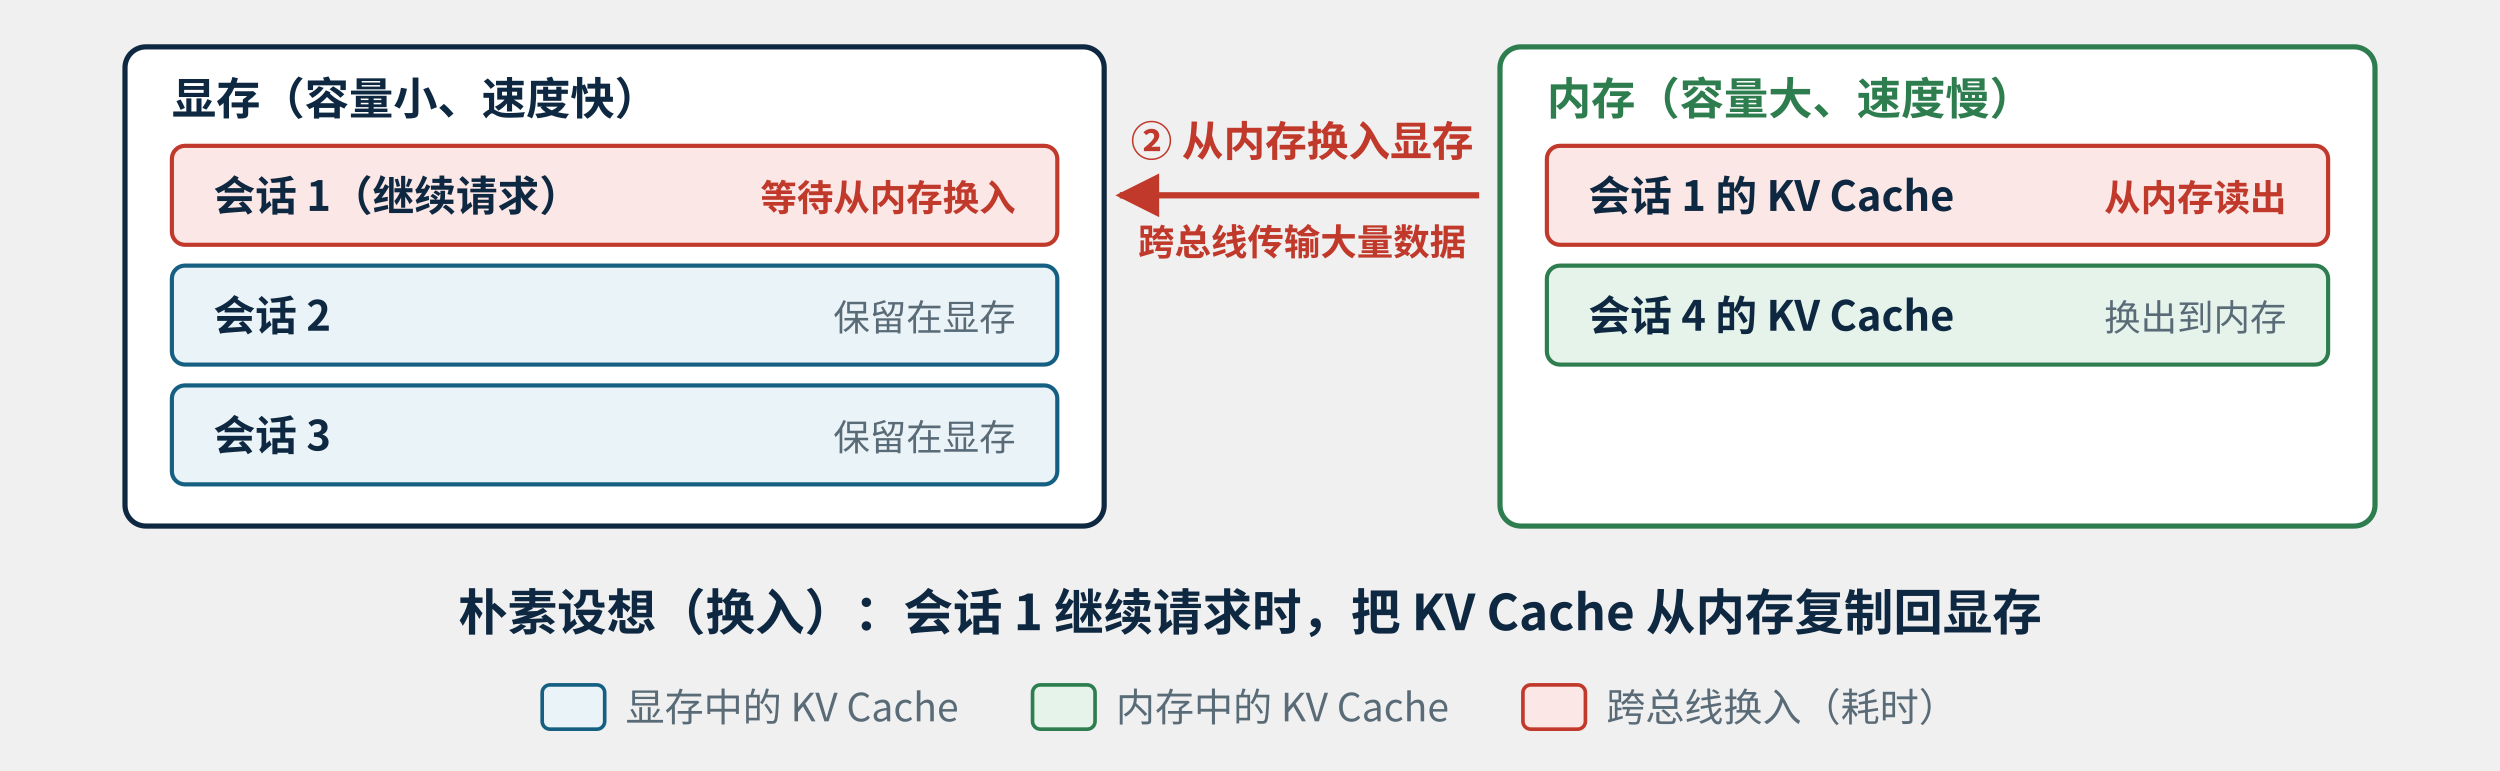
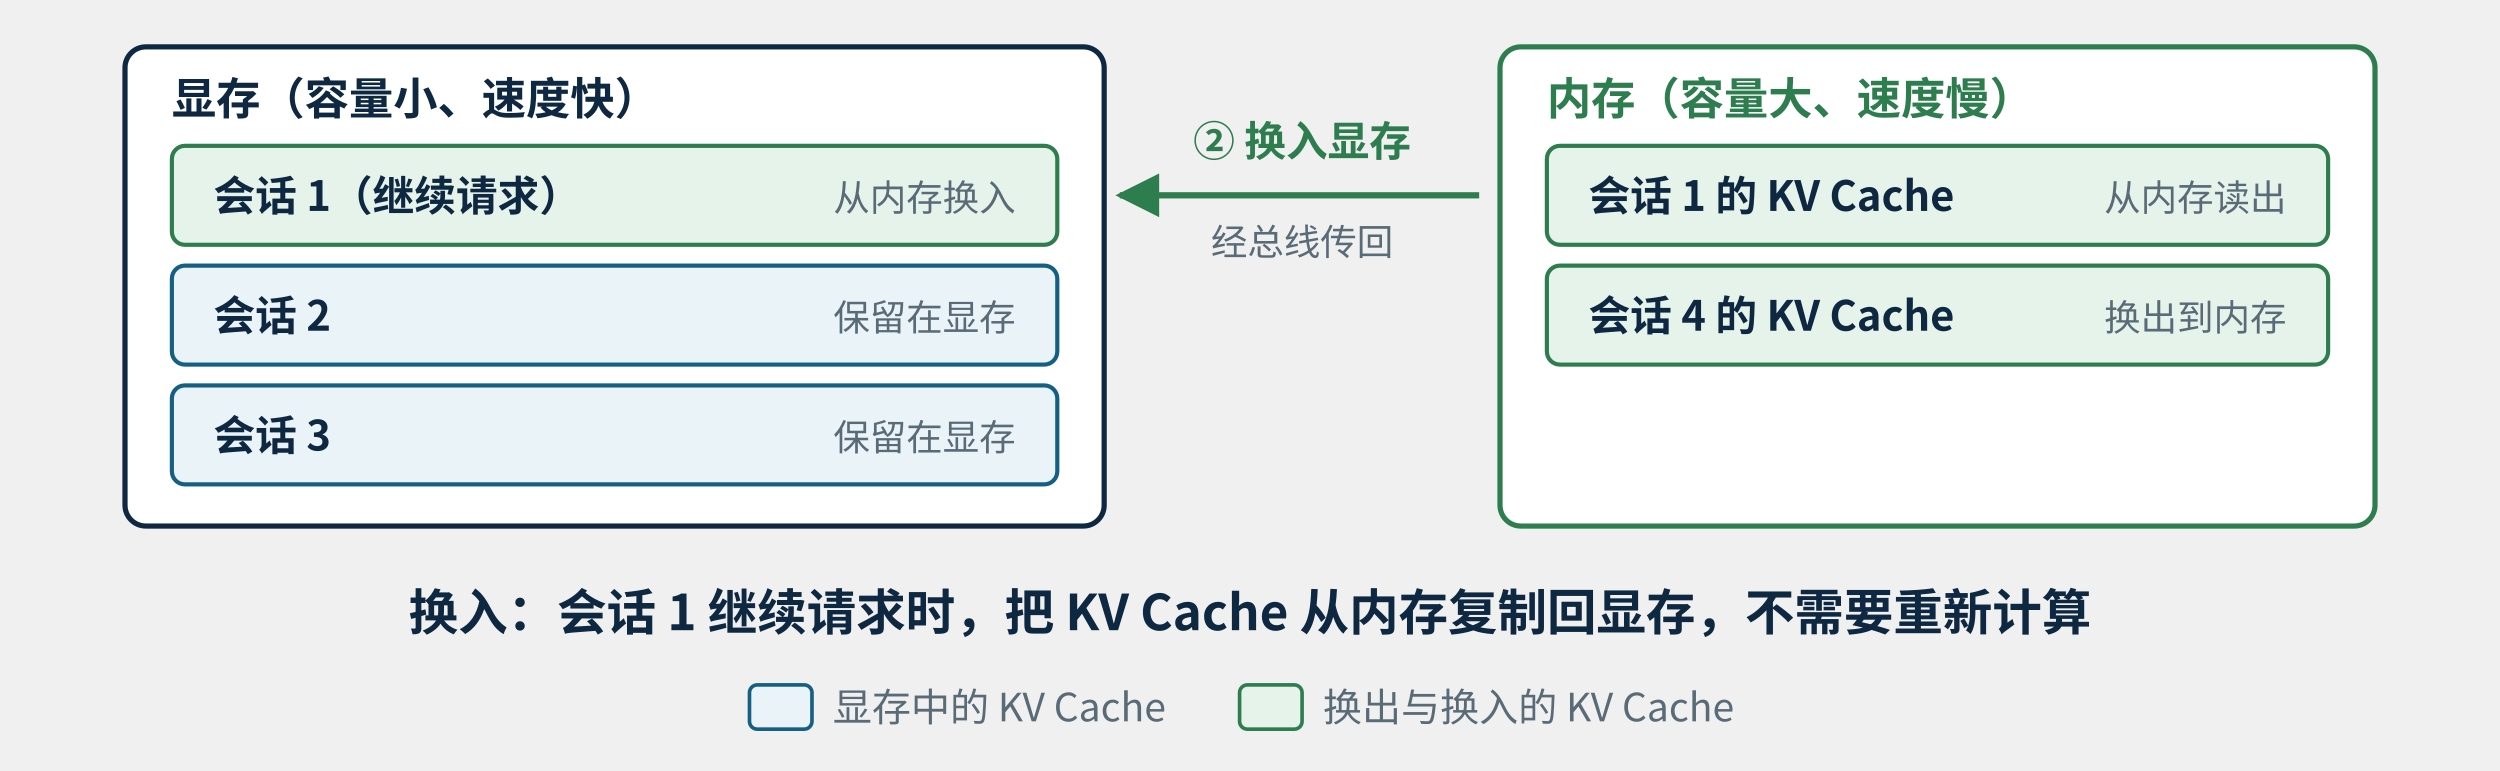
<svg xmlns="http://www.w3.org/2000/svg" viewBox="0 0 960 296" width="960" height="296">
  <defs>
    <marker id="ah-156082" viewBox="0 0 10 10" refX="9" refY="5" markerWidth="7" markerHeight="7" orient="auto-start-reverse">
      <path d="M0,0 L10,5 L0,10 z" fill="#156082" />
    </marker>
    <marker id="ah-e97132" viewBox="0 0 10 10" refX="9" refY="5" markerWidth="7" markerHeight="7" orient="auto-start-reverse">
      <path d="M0,0 L10,5 L0,10 z" fill="#e97132" />
    </marker>
    <marker id="ah-0e2841" viewBox="0 0 10 10" refX="9" refY="5" markerWidth="7" markerHeight="7" orient="auto-start-reverse">
      <path d="M0,0 L10,5 L0,10 z" fill="#0e2841" />
    </marker>
    <marker id="ah-2e7d4f" viewBox="0 0 10 10" refX="9" refY="5" markerWidth="7" markerHeight="7" orient="auto-start-reverse">
      <path d="M0,0 L10,5 L0,10 z" fill="#2e7d4f" />
    </marker>
    <marker id="ah-c0392b" viewBox="0 0 10 10" refX="9" refY="5" markerWidth="7" markerHeight="7" orient="auto-start-reverse">
      <path d="M0,0 L10,5 L0,10 z" fill="#c0392b" />
    </marker>
    <marker id="ah-5a6b78" viewBox="0 0 10 10" refX="9" refY="5" markerWidth="7" markerHeight="7" orient="auto-start-reverse">
      <path d="M0,0 L10,5 L0,10 z" fill="#5a6b78" />
    </marker>
    <marker id="ah-9fb5c3" viewBox="0 0 10 10" refX="9" refY="5" markerWidth="7" markerHeight="7" orient="auto-start-reverse">
      <path d="M0,0 L10,5 L0,10 z" fill="#9fb5c3" />
    </marker>
  </defs>
  <rect x="48.0" y="18.0" width="376.0" height="184.0" rx="8" fill="#ffffff" stroke="#0e2841" stroke-width="2.0" />
  <text x="66.0" y="44.0" font-family="PingFang SC, Noto Sans CJK SC, Source Han Sans SC, sans-serif" font-size="17" font-weight="bold" fill="#0e2841" text-anchor="start">显存（容量小、速度快）</text>
  <rect x="576.0" y="18.0" width="336.0" height="184.0" rx="8" fill="#ffffff" stroke="#2e7d4f" stroke-width="2.0" />
  <text x="594.0" y="44.0" font-family="PingFang SC, Noto Sans CJK SC, Source Han Sans SC, sans-serif" font-size="17" font-weight="bold" fill="#2e7d4f" text-anchor="start">内存（容量大、速度慢）</text>
-   <rect x="66.0" y="56.0" width="340.0" height="38.0" rx="5" fill="#fbe7e5" stroke="#c0392b" stroke-width="1.6" />
+   <rect x="66.0" y="56.0" width="340.0" height="38.0" rx="5" fill="#e5f3ea" stroke="#2e7d4f" stroke-width="1.6" />
  <text x="82.0" y="81.0" font-family="PingFang SC, Noto Sans CJK SC, Source Han Sans SC, sans-serif" font-size="16" font-weight="bold" fill="#0e2841" text-anchor="start">会话 1（继续请求）</text>
-   <text x="390.0" y="81.0" font-family="PingFang SC, Noto Sans CJK SC, Source Han Sans SC, sans-serif" font-size="14" font-weight="bold" fill="#c0392b" text-anchor="end">等待从内存换入</text>
+   <text x="390.0" y="81.0" font-family="PingFang SC, Noto Sans CJK SC, Source Han Sans SC, sans-serif" font-size="14" font-weight="normal" fill="#5a6b78" text-anchor="end">从内存换入</text>
  <rect x="66.0" y="102.0" width="340.0" height="38.0" rx="5" fill="#eaf3f7" stroke="#156082" stroke-width="1.6" />
  <text x="82.0" y="127.0" font-family="PingFang SC, Noto Sans CJK SC, Source Han Sans SC, sans-serif" font-size="16" font-weight="bold" fill="#0e2841" text-anchor="start">会话 2</text>
  <text x="390.0" y="127.0" font-family="PingFang SC, Noto Sans CJK SC, Source Han Sans SC, sans-serif" font-size="14" font-weight="normal" fill="#5a6b78" text-anchor="end">保留在显存</text>
  <rect x="66.0" y="148.0" width="340.0" height="38.0" rx="5" fill="#eaf3f7" stroke="#156082" stroke-width="1.6" />
  <text x="82.0" y="173.0" font-family="PingFang SC, Noto Sans CJK SC, Source Han Sans SC, sans-serif" font-size="16" font-weight="bold" fill="#0e2841" text-anchor="start">会话 3</text>
  <text x="390.0" y="173.0" font-family="PingFang SC, Noto Sans CJK SC, Source Han Sans SC, sans-serif" font-size="14" font-weight="normal" fill="#5a6b78" text-anchor="end">保留在显存</text>
-   <line x1="568.0" y1="75.0" x2="430.0" y2="75.0" stroke="#c0392b" stroke-width="2.4" marker-end="url(#ah-c0392b)" />
-   <text x="500.0" y="60.0" font-family="PingFang SC, Noto Sans CJK SC, Source Han Sans SC, sans-serif" font-size="16" font-weight="bold" fill="#c0392b" text-anchor="middle">② 从内存换入显存</text>
-   <text x="500.0" y="98.0" font-family="PingFang SC, Noto Sans CJK SC, Source Han Sans SC, sans-serif" font-size="14" font-weight="bold" fill="#c0392b" text-anchor="middle">跨总线传输大量数据</text>
-   <rect x="594.0" y="56.0" width="300.0" height="38.0" rx="5" fill="#fbe7e5" stroke="#c0392b" stroke-width="1.6" />
+   <line x1="568.0" y1="75.0" x2="430.0" y2="75.0" stroke="#2e7d4f" stroke-width="2.4" marker-end="url(#ah-2e7d4f)" />
+   <text x="500.0" y="60.0" font-family="PingFang SC, Noto Sans CJK SC, Source Han Sans SC, sans-serif" font-size="16" font-weight="bold" fill="#2e7d4f" text-anchor="middle">② 换入显存</text>
+   <text x="500.0" y="98.0" font-family="PingFang SC, Noto Sans CJK SC, Source Han Sans SC, sans-serif" font-size="14" font-weight="normal" fill="#5a6b78" text-anchor="middle">经总线传回</text>
+   <rect x="594.0" y="56.0" width="300.0" height="38.0" rx="5" fill="#e5f3ea" stroke="#2e7d4f" stroke-width="1.6" />
  <text x="610.0" y="81.0" font-family="PingFang SC, Noto Sans CJK SC, Source Han Sans SC, sans-serif" font-size="16" font-weight="bold" fill="#0e2841" text-anchor="start">会话 1 的 KV Cache</text>
-   <text x="878.0" y="81.0" font-family="PingFang SC, Noto Sans CJK SC, Source Han Sans SC, sans-serif" font-size="14" font-weight="bold" fill="#c0392b" text-anchor="end">从内存读出</text>
+   <text x="878.0" y="81.0" font-family="PingFang SC, Noto Sans CJK SC, Source Han Sans SC, sans-serif" font-size="14" font-weight="normal" fill="#5a6b78" text-anchor="end">从内存读出</text>
  <rect x="594.0" y="102.0" width="300.0" height="38.0" rx="5" fill="#e5f3ea" stroke="#2e7d4f" stroke-width="1.6" />
  <text x="610.0" y="127.0" font-family="PingFang SC, Noto Sans CJK SC, Source Han Sans SC, sans-serif" font-size="16" font-weight="bold" fill="#0e2841" text-anchor="start">会话 4 的 KV Cache</text>
  <text x="878.0" y="127.0" font-family="PingFang SC, Noto Sans CJK SC, Source Han Sans SC, sans-serif" font-size="14" font-weight="normal" fill="#5a6b78" text-anchor="end">换出到内存</text>
-   <text x="480.0" y="242.0" font-family="PingFang SC, Noto Sans CJK SC, Source Han Sans SC, sans-serif" font-size="19" font-weight="bold" fill="#0e2841" text-anchor="middle">朴素设想（换入）：会话 1 继续请求时，把 KV Cache 从内存复制回显存</text>
-   <rect x="208.2" y="263.0" width="24.0" height="17.0" rx="3" fill="#eaf3f7" stroke="#156082" stroke-width="1.4" />
-   <text x="240.2" y="277.0" font-family="PingFang SC, Noto Sans CJK SC, Source Han Sans SC, sans-serif" font-size="15" font-weight="normal" fill="#5a6b78" text-anchor="start">显存中的 KV Cache</text>
-   <rect x="396.5" y="263.0" width="24.0" height="17.0" rx="3" fill="#e5f3ea" stroke="#2e7d4f" stroke-width="1.4" />
-   <text x="428.5" y="277.0" font-family="PingFang SC, Noto Sans CJK SC, Source Han Sans SC, sans-serif" font-size="15" font-weight="normal" fill="#5a6b78" text-anchor="start">内存中的 KV Cache</text>
-   <rect x="584.8" y="263.0" width="24.0" height="17.0" rx="3" fill="#fbe7e5" stroke="#c0392b" stroke-width="1.4" />
-   <text x="616.8" y="277.0" font-family="PingFang SC, Noto Sans CJK SC, Source Han Sans SC, sans-serif" font-size="15" font-weight="normal" fill="#5a6b78" text-anchor="start">跨总线换入（耗时）</text>
+   <text x="480.0" y="242.0" font-family="PingFang SC, Noto Sans CJK SC, Source Han Sans SC, sans-serif" font-size="19" font-weight="bold" fill="#0e2841" text-anchor="middle">换入：会话 1 继续请求时，把 KV Cache 从内存复制回显存，不需要重新计算</text>
+   <rect x="287.8" y="263.0" width="24.0" height="17.0" rx="3" fill="#eaf3f7" stroke="#156082" stroke-width="1.4" />
+   <text x="319.8" y="277.0" font-family="PingFang SC, Noto Sans CJK SC, Source Han Sans SC, sans-serif" font-size="15" font-weight="normal" fill="#5a6b78" text-anchor="start">显存中的 KV Cache</text>
+   <rect x="476.0" y="263.0" width="24.0" height="17.0" rx="3" fill="#e5f3ea" stroke="#2e7d4f" stroke-width="1.4" />
+   <text x="508.0" y="277.0" font-family="PingFang SC, Noto Sans CJK SC, Source Han Sans SC, sans-serif" font-size="15" font-weight="normal" fill="#5a6b78" text-anchor="start">换出与换入的 KV Cache</text>
</svg>
